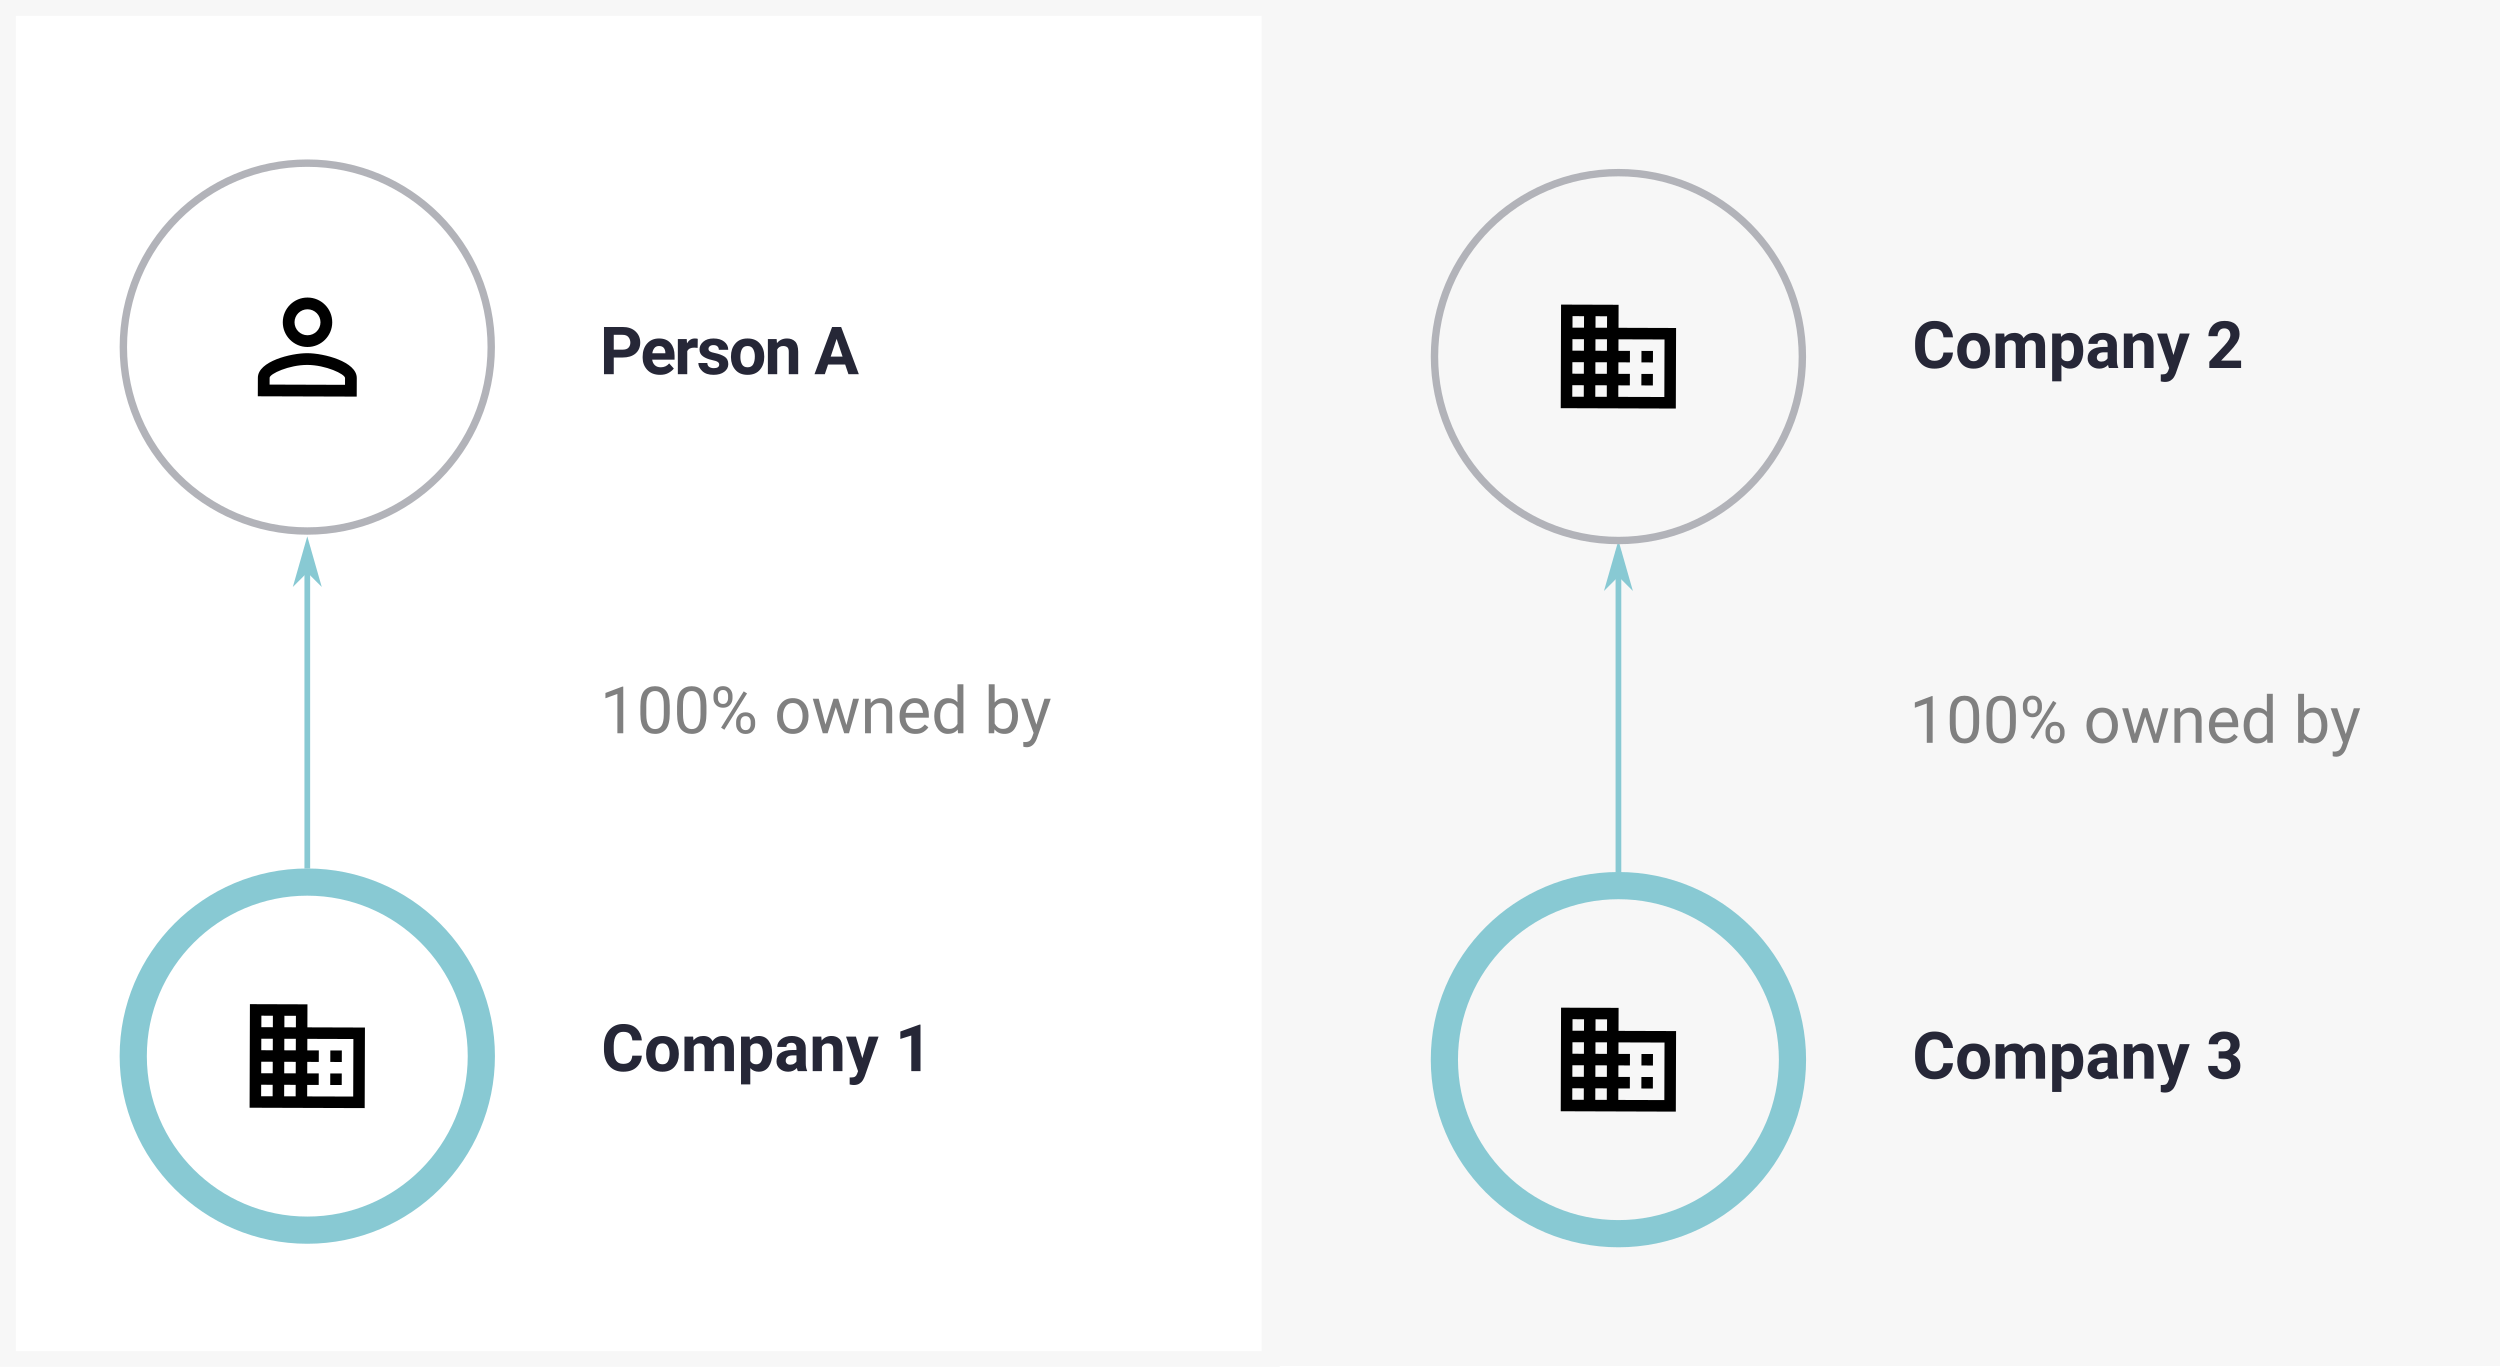
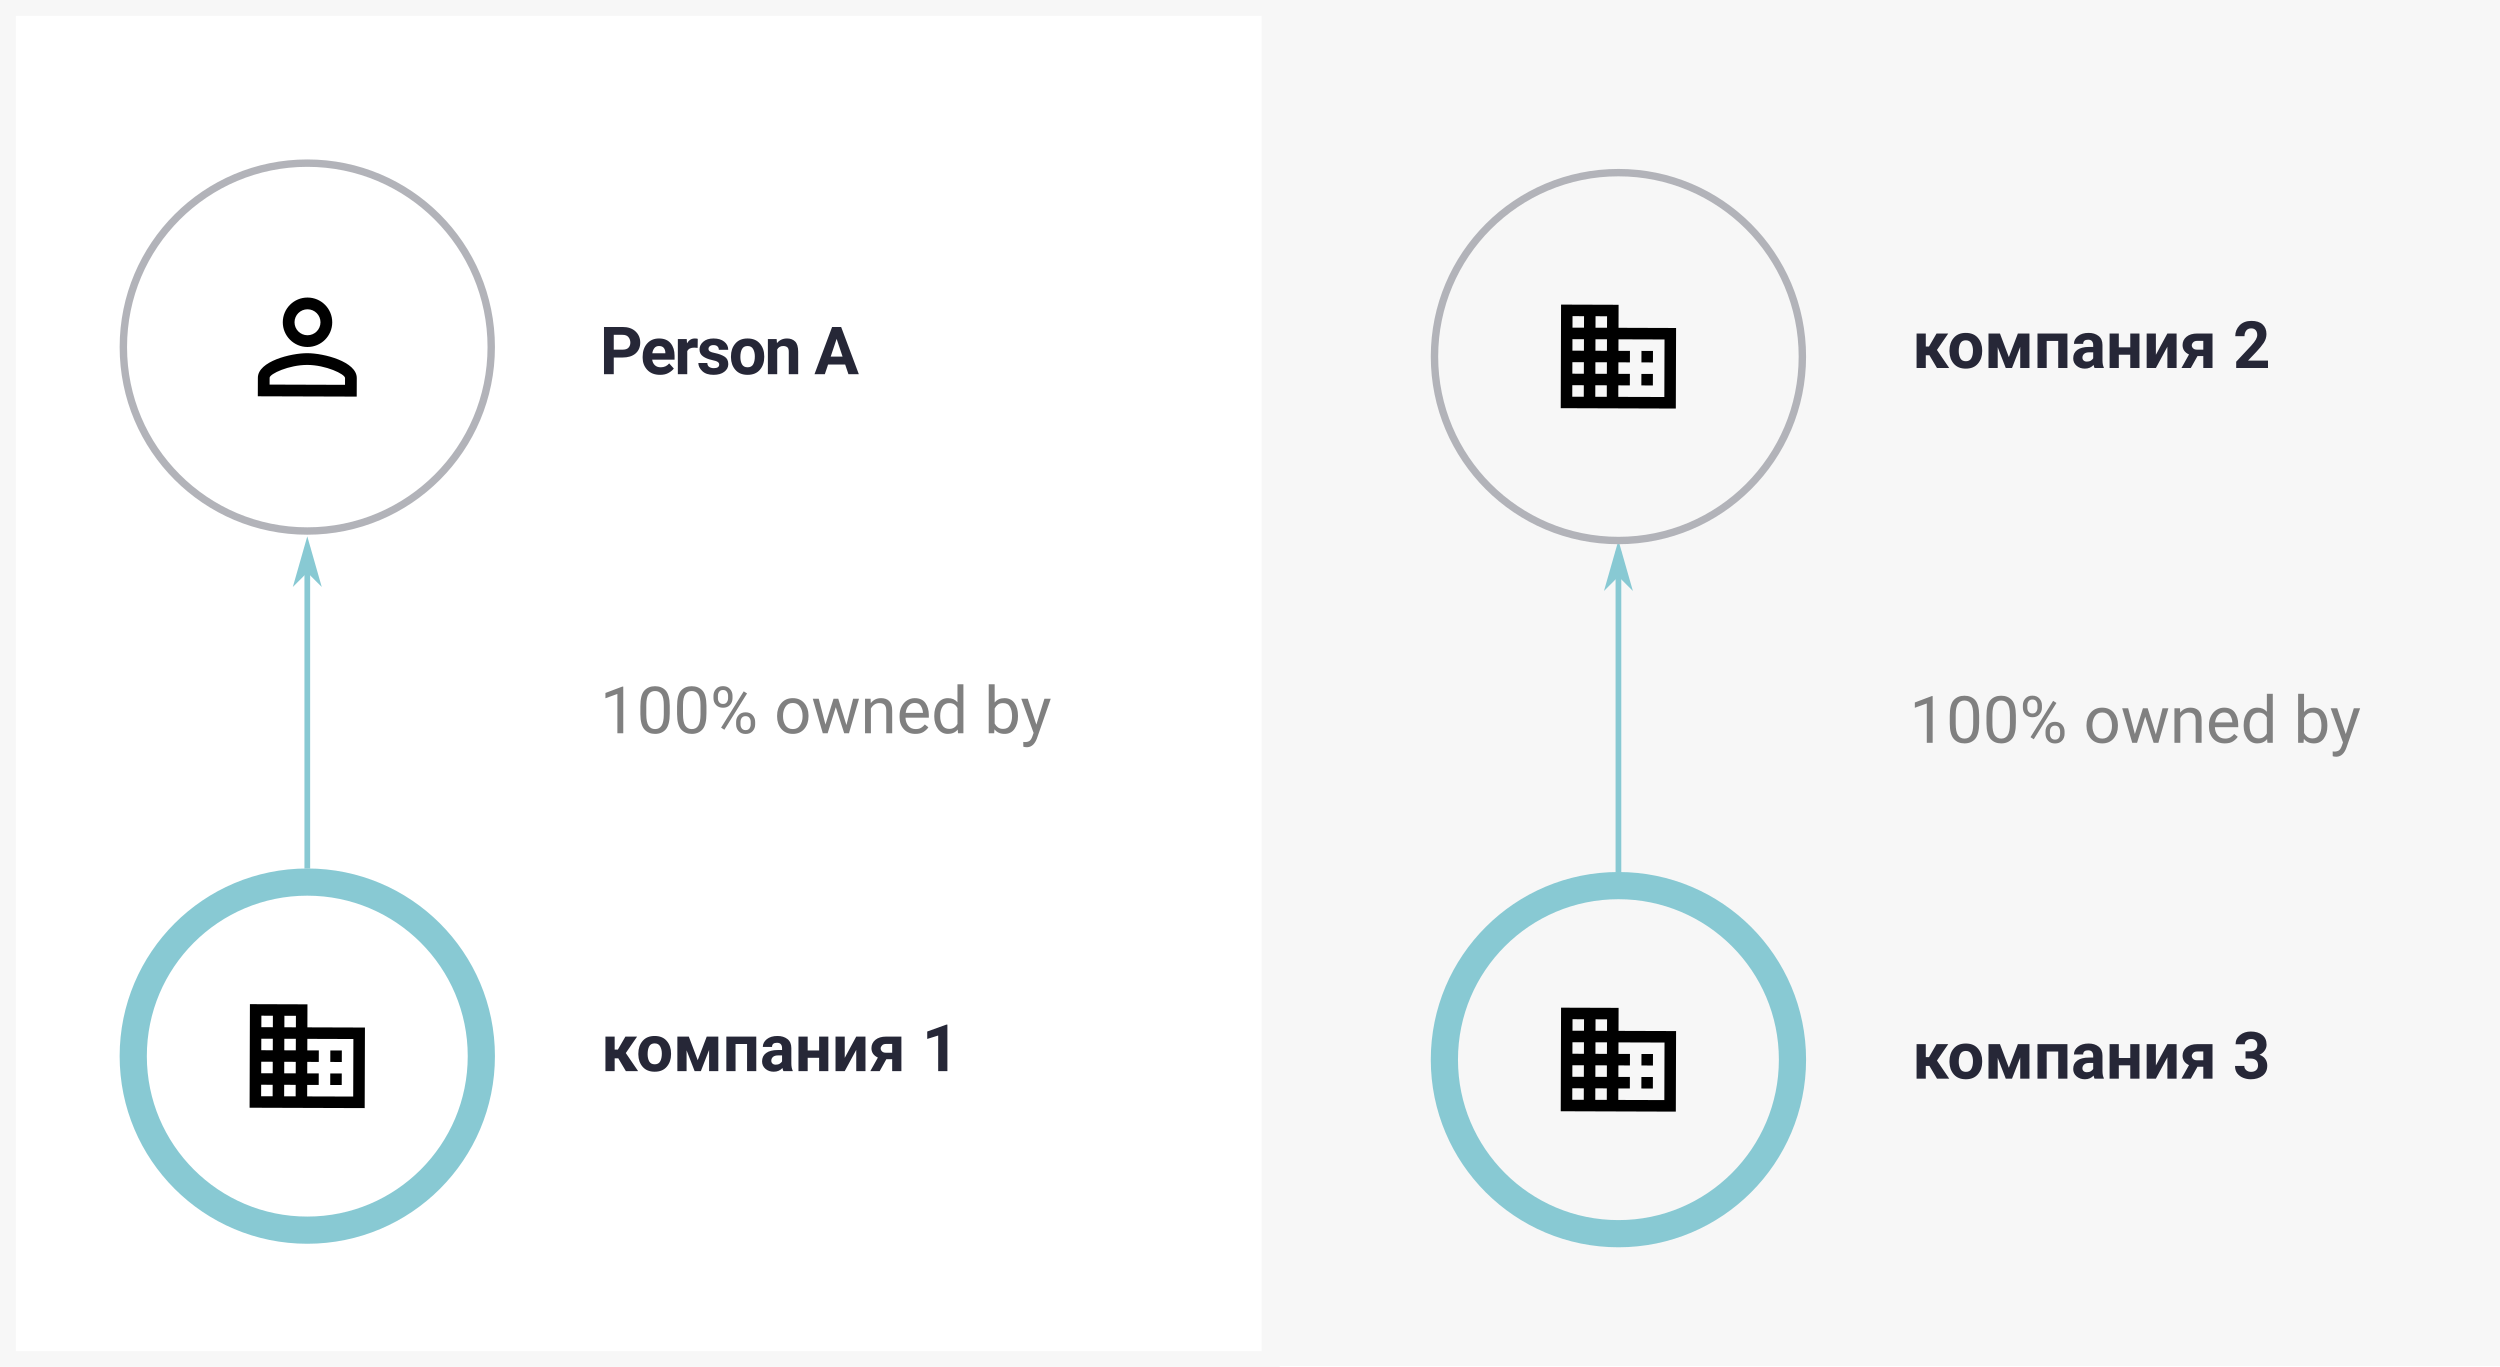
<svg xmlns="http://www.w3.org/2000/svg" id="Layer_1" data-name="Layer 1" viewBox="0 0 631.512 345.296" version="1.1" width="631.512" height="345.296">
  <defs id="defs3">
    <marker orient="auto" refY="0" refX="0" id="Arrow1Lend" style="overflow:visible">
      <path id="path4371" d="M 0,0 5,-5 -12.5,0 5,5 0,0 Z" style="fill:#00deb6;fill-opacity:1;fill-rule:evenodd;stroke:#00deb6;stroke-width:1pt;stroke-opacity:1" transform="matrix(-0.8,0,0,-0.8,-10,0)" />
    </marker>
    <marker orient="auto" refY="0" refX="0" id="Arrow1Mend" style="overflow:visible">
      <path id="path4377" d="M 0,0 5,-5 -12.5,0 5,5 0,0 Z" style="fill:#00deb6;fill-opacity:1;fill-rule:evenodd;stroke:#00deb6;stroke-width:1pt;stroke-opacity:1" transform="matrix(-0.4,0,0,-0.4,-4,0)" />
    </marker>
    <marker orient="auto" refY="0" refX="0" id="Arrow1Mstart" style="overflow:visible">
      <path id="path4374" d="M 0,0 5,-5 -12.5,0 5,5 0,0 Z" style="fill:#00deb6;fill-opacity:1;fill-rule:evenodd;stroke:#00deb6;stroke-width:1pt;stroke-opacity:1" transform="matrix(0.4,0,0,0.4,4,0)" />
    </marker>
    <style id="style5">.cls-1,.cls-10,.cls-11,.cls-7,.cls-8{fill:none;}.cls-1,.cls-11{stroke:#00deb6;}.cls-1,.cls-10,.cls-11,.cls-7{stroke-miterlimit:10;}.cls-2{fill:#00deb6;}.cls-3{font-size:16px;fill:#262737;}.cls-12,.cls-3{font-family:HKGrotesk-SemiBold, HK Grotesk;font-weight:700;}.cls-4{letter-spacing:-0.03em;}.cls-5{letter-spacing:-0.02em;}.cls-6{letter-spacing:0em;}.cls-7{stroke:#262737;}.cls-11,.cls-7{stroke-width:5px;}.cls-9{letter-spacing:-0.01em;}.cls-10{stroke:#e6e6e6;}.cls-12{font-size:12px;fill:gray;}.cls-13{letter-spacing:-0.03em;}.cls-14{letter-spacing:-0.01em;}.cls-15{letter-spacing:-0.02em;}.cls-16{letter-spacing:0em;}.cls-17{letter-spacing:0em;}.cls-18{letter-spacing:0em;}</style>
    <marker orient="auto" refY="0" refX="0" id="Arrow1Mstart-2" style="overflow:visible">
      <path id="path4374-0" d="M 0,0 5,-5 -12.5,0 5,5 0,0 Z" style="fill:#00deb6;fill-opacity:1;fill-rule:evenodd;stroke:#00deb6;stroke-width:1pt;stroke-opacity:1" transform="matrix(0.4,0,0,0.4,4,0)" />
    </marker>
    <clipPath id="p.1">
      <path style="clip-rule:evenodd" id="path3414" d="M 0,0 30,0 30,26 0,26 Z" />
    </clipPath>
    <clipPath id="p.2">
      <path style="clip-rule:evenodd" id="path3423" d="M 0,0 24,0 24,25 0,25 Z" />
    </clipPath>
    <clipPath id="p.1-3">
      <path style="clip-rule:evenodd" id="path3414-8" d="M 0,0 30,0 30,26 0,26 Z" />
    </clipPath>
    <clipPath id="p.1-3-9">
      <path style="clip-rule:evenodd" id="path3414-8-9" d="M 0,0 30,0 30,26 0,26 Z" />
    </clipPath>
    <clipPath id="p.1-6">
      <path style="clip-rule:evenodd" id="path3414-0" d="M 0,0 30,0 30,26 0,26 Z" />
    </clipPath>
    <marker orient="auto" refY="0" refX="0" id="Arrow1Mstart-2-2" style="overflow:visible">
      <path id="path4374-0-7" d="M 0,0 5,-5 -12.5,0 5,5 0,0 Z" style="fill:#88c9d3;fill-opacity:1;fill-rule:evenodd;stroke:#88c9d3;stroke-width:1pt;stroke-opacity:1" transform="matrix(0.4,0,0,0.4,4,0)" />
    </marker>
    <marker orient="auto" refY="0" refX="0" id="Arrow1Mstart-2-2-9" style="overflow:visible">
      <path id="path4374-0-7-0" d="M 0,0 5,-5 -12.5,0 5,5 0,0 Z" style="fill:#88c9d3;fill-opacity:1;fill-rule:evenodd;stroke:#88c9d3;stroke-width:1pt;stroke-opacity:1" transform="matrix(0.4,0,0,0.4,4,0)" />
    </marker>
    <style id="style4510">.cls-1{fill:none;}</style>
    <style id="style4530">.cls-1{fill:none;}</style>
    <style id="style4699">.cls-1{fill:none;}</style>
    <style id="style4802">.cls-1{fill:none;}</style>
    <style id="style4877">.cls-1{fill:none;}</style>
    <style id="style4950">.cls-1{fill:none;}</style>
    <style id="style5029">.cls-1{fill:none;}</style>
  </defs>
  <rect style="color:#000000;clip-rule:nonzero;display:inline;overflow:visible;visibility:visible;opacity:1;isolation:auto;mix-blend-mode:normal;color-interpolation:sRGB;color-interpolation-filters:linearRGB;solid-color:#000000;solid-opacity:1;fill:#f7f7f7;fill-opacity:1;fill-rule:nonzero;stroke:none;stroke-width:0.1;stroke-linecap:round;stroke-linejoin:miter;stroke-miterlimit:4;stroke-dasharray:none;stroke-dashoffset:0;stroke-opacity:0;color-rendering:auto;image-rendering:auto;shape-rendering:auto;text-rendering:auto;enable-background:accumulate" id="rect5767" width="312.814" height="345.073" x="318.698" y="0" />
  <path class="cls-2" d="M 38.173,33.783 Z" id="path11" style="fill:#00deb6;stroke:#f7f7f7;stroke-width:1;stroke-miterlimit:8.696;stroke-dasharray:none;stroke-opacity:1" />
  <text class="cls-3" id="text13" style="font-style:normal;font-variant:normal;font-weight:bold;font-stretch:normal;font-size:16.8px;line-height:125%;font-family:Roboto;-inkscape-font-specification:'Roboto, Bold';text-align:start;writing-mode:lr-tb;text-anchor:start;fill:#262737" x="151.509" y="94.533">
    <tspan class="cls-4" id="tspan15" style="font-style:normal;font-variant:normal;font-weight:bold;font-stretch:normal;font-size:16.8px;line-height:125%;font-family:Roboto;-inkscape-font-specification:'Roboto, Bold';text-align:start;letter-spacing:-0.03em;writing-mode:lr-tb;text-anchor:start">Person A</tspan>
  </text>
  <path d="m 38.173,33.783 0,0 m 0,0 0,0 m 0,0 z m 0,0 z" id="path27" style="stroke:#f7f7f7;stroke-width:1;stroke-miterlimit:8.696;stroke-dasharray:none;stroke-opacity:1" />
  <path class="cls-8" d="M 38.173,33.783 Z" id="path29" style="fill:none;stroke:#f7f7f7;stroke-width:1;stroke-miterlimit:8.696;stroke-dasharray:none;stroke-opacity:1" />
  <text class="cls-3" id="text31" style="font-style:normal;font-variant:normal;font-weight:bold;font-stretch:normal;font-size:16.5px;line-height:125%;font-family:Roboto;-inkscape-font-specification:'Roboto, Bold';text-align:start;writing-mode:lr-tb;text-anchor:start;fill:#262737" x="138.675" y="270.565">
-     <tspan x="151.875" y="270.565" id="tspan35" style="font-style:normal;font-variant:normal;font-weight:bold;font-stretch:normal;font-size:16.5px;line-height:125%;font-family:Roboto;-inkscape-font-specification:'Roboto, Bold';text-align:start;writing-mode:lr-tb;text-anchor:start">Company 1</tspan>
+     <tspan x="151.875" y="270.565" id="tspan35" style="font-style:normal;font-variant:normal;font-weight:bold;font-stretch:normal;font-size:16.5px;line-height:125%;font-family:Roboto;-inkscape-font-specification:'Roboto, Bold';text-align:start;writing-mode:lr-tb;text-anchor:start">компания 1</tspan>
  </text>
  <path class="cls-8" d="M 38.173,33.783 Z" id="path41" style="fill:none;stroke:#f7f7f7;stroke-width:1;stroke-miterlimit:8.696;stroke-dasharray:none;stroke-opacity:1" />
  <path d="m 38.173,33.783 z m 0,0 z m 0,0 z m 0,0 z m 0,0 z m 0,0 z m 0,0 z m 0,0 z m 0,0 z m 0,0 z m 0,0 z m 0,0 z" id="path43" style="stroke:#f7f7f7;stroke-width:1;stroke-miterlimit:8.696;stroke-dasharray:none;stroke-opacity:1" />
  <path class="cls-10" d="m 38.173,33.783 0,0" id="path45" style="fill:none;stroke:#f7f7f7;stroke-width:1;stroke-miterlimit:8.696;stroke-dasharray:none;stroke-opacity:1" />
  <path class="cls-10" d="m 38.173,33.783 0,0" id="path47" style="fill:none;stroke:#f7f7f7;stroke-width:1;stroke-miterlimit:8.696;stroke-dasharray:none;stroke-opacity:1" />
  <path class="cls-10" d="m 38.173,33.783 0,0" id="path49" style="fill:none;stroke:#f7f7f7;stroke-width:1;stroke-miterlimit:8.696;stroke-dasharray:none;stroke-opacity:1" />
  <path class="cls-10" d="m 38.173,33.783 0,0" id="path51" style="fill:none;stroke:#f7f7f7;stroke-width:1;stroke-miterlimit:8.696;stroke-dasharray:none;stroke-opacity:1" />
  <path class="cls-10" d="m 38.173,33.783 0,0" id="path53" style="fill:none;stroke:#f7f7f7;stroke-width:1;stroke-miterlimit:8.696;stroke-dasharray:none;stroke-opacity:1" />
  <path class="cls-10" d="m 38.173,33.783 0,0" id="path55" style="fill:none;stroke:#f7f7f7;stroke-width:1;stroke-miterlimit:8.696;stroke-dasharray:none;stroke-opacity:1" />
  <path class="cls-10" d="m 38.173,33.783 0,0" id="path57" style="fill:none;stroke:#f7f7f7;stroke-width:1;stroke-miterlimit:8.696;stroke-dasharray:none;stroke-opacity:1" />
  <path class="cls-10" d="m 38.173,33.783 0,0" id="path59" style="fill:none;stroke:#f7f7f7;stroke-width:1;stroke-miterlimit:8.696;stroke-dasharray:none;stroke-opacity:1" />
  <path class="cls-10" d="m 38.173,33.783 0,0" id="path61" style="fill:none;stroke:#f7f7f7;stroke-width:1;stroke-miterlimit:8.696;stroke-dasharray:none;stroke-opacity:1" />
  <path class="cls-10" d="m 38.173,33.783 0,0" id="path63" style="fill:none;stroke:#f7f7f7;stroke-width:1;stroke-miterlimit:8.696;stroke-dasharray:none;stroke-opacity:1" />
  <path class="cls-10" d="m 38.173,33.783 0,0" id="path65" style="fill:none;stroke:#f7f7f7;stroke-width:1;stroke-miterlimit:8.696;stroke-dasharray:none;stroke-opacity:1" />
  <path class="cls-10" d="m 38.173,33.783 0,0" id="path67" style="fill:none;stroke:#f7f7f7;stroke-width:1;stroke-miterlimit:8.696;stroke-dasharray:none;stroke-opacity:1" />
  <path class="cls-10" d="m 38.173,33.783 0,0" id="path69" style="fill:none;stroke:#f7f7f7;stroke-width:1;stroke-miterlimit:8.696;stroke-dasharray:none;stroke-opacity:1" />
  <path class="cls-10" d="m 38.173,33.783 0,0" id="path71" style="fill:none;stroke:#f7f7f7;stroke-width:1;stroke-miterlimit:8.696;stroke-dasharray:none;stroke-opacity:1" />
  <path class="cls-10" d="m 38.173,33.783 0,0" id="path73" style="fill:none;stroke:#f7f7f7;stroke-width:1;stroke-miterlimit:8.696;stroke-dasharray:none;stroke-opacity:1" />
  <path class="cls-10" d="m 38.173,33.783 0,0" id="path75" style="fill:none;stroke:#f7f7f7;stroke-width:1;stroke-miterlimit:8.696;stroke-dasharray:none;stroke-opacity:1" />
  <path class="cls-10" d="m 38.173,33.783 0,0" id="path77" style="fill:none;stroke:#f7f7f7;stroke-width:1;stroke-miterlimit:8.696;stroke-dasharray:none;stroke-opacity:1" />
  <path class="cls-11" d="m 38.173,33.783 0,0" id="path79" style="fill:none;stroke:#f7f7f7;stroke-width:1;stroke-miterlimit:8.696;stroke-dasharray:none;stroke-opacity:1" />
  <path class="cls-11" d="m 38.173,33.783 0,0" id="path85" style="fill:none;stroke:#f7f7f7;stroke-width:1;stroke-miterlimit:8.696;stroke-dasharray:none;stroke-opacity:1" />
  <path class="cls-11" d="m 38.173,33.783 0,0" id="path87" style="fill:none;stroke:#f7f7f7;stroke-width:1;stroke-miterlimit:8.696;stroke-dasharray:none;stroke-opacity:1" />
  <path class="cls-11" d="m 38.173,33.783 0,0" id="path89" style="fill:none;stroke:#f7f7f7;stroke-width:1;stroke-miterlimit:8.696;stroke-dasharray:none;stroke-opacity:1" />
  <path class="cls-11" d="m 38.173,33.783 0,0" id="path91" style="fill:none;stroke:#f7f7f7;stroke-width:1;stroke-miterlimit:8.696;stroke-dasharray:none;stroke-opacity:1" />
  <path class="cls-11" d="m 38.173,33.783 0,0" id="path93" style="fill:none;stroke:#f7f7f7;stroke-width:1;stroke-miterlimit:8.696;stroke-dasharray:none;stroke-opacity:1" />
  <path class="cls-11" d="m 38.173,33.783 0,0" id="path95" style="fill:none;stroke:#f7f7f7;stroke-width:1;stroke-miterlimit:8.696;stroke-dasharray:none;stroke-opacity:1" />
  <path class="cls-10" d="m 38.173,33.783 0,0" id="path97" style="fill:none;stroke:#f7f7f7;stroke-width:1;stroke-miterlimit:8.696;stroke-dasharray:none;stroke-opacity:1" />
  <path class="cls-10" d="m 38.173,33.783 0,0" id="path99" style="fill:none;stroke:#f7f7f7;stroke-width:1;stroke-miterlimit:8.696;stroke-dasharray:none;stroke-opacity:1" />
  <path class="cls-10" d="m 38.173,33.783 0,0" id="path101" style="fill:none;stroke:#f7f7f7;stroke-width:1;stroke-miterlimit:8.696;stroke-dasharray:none;stroke-opacity:1" />
  <path class="cls-10" d="m 38.173,33.783 0,0" id="path103" style="fill:none;stroke:#f7f7f7;stroke-width:1;stroke-miterlimit:8.696;stroke-dasharray:none;stroke-opacity:1" />
  <path class="cls-10" d="m 38.173,33.783 0,0" id="path105" style="fill:none;stroke:#f7f7f7;stroke-width:1;stroke-miterlimit:8.696;stroke-dasharray:none;stroke-opacity:1" />
  <path class="cls-10" d="m 38.173,33.783 0,0" id="path107" style="fill:none;stroke:#f7f7f7;stroke-width:1;stroke-miterlimit:8.696;stroke-dasharray:none;stroke-opacity:1" />
  <path class="cls-10" d="m 38.173,33.783 0,0" id="path109" style="fill:none;stroke:#f7f7f7;stroke-width:1;stroke-miterlimit:8.696;stroke-dasharray:none;stroke-opacity:1" />
  <path class="cls-10" d="m 38.173,33.783 0,0" id="path111" style="fill:none;stroke:#f7f7f7;stroke-width:1;stroke-miterlimit:8.696;stroke-dasharray:none;stroke-opacity:1" />
  <path class="cls-10" d="m 38.173,33.783 0,0" id="path113" style="fill:none;stroke:#f7f7f7;stroke-width:1;stroke-miterlimit:8.696;stroke-dasharray:none;stroke-opacity:1" />
  <path class="cls-10" d="m 38.173,33.783 0,0" id="path115" style="fill:none;stroke:#f7f7f7;stroke-width:1;stroke-miterlimit:8.696;stroke-dasharray:none;stroke-opacity:1" />
  <path class="cls-10" d="m 38.173,33.783 0,0" id="path117" style="fill:none;stroke:#f7f7f7;stroke-width:1;stroke-miterlimit:8.696;stroke-dasharray:none;stroke-opacity:1" />
  <path class="cls-10" d="m 38.173,33.783 0,0" id="path119" style="fill:none;stroke:#f7f7f7;stroke-width:1;stroke-miterlimit:8.696;stroke-dasharray:none;stroke-opacity:1" />
  <text class="cls-12" id="text143" style="font-style:normal;font-variant:normal;font-weight:normal;font-stretch:normal;font-size:16.5px;line-height:125%;font-family:Roboto;-inkscape-font-specification:'Roboto, Normal';text-align:start;writing-mode:lr-tb;text-anchor:start;fill:#808080" x="151.561" y="185.231">100% owned by</text>
  <path class="cls-2" d="M 38.173,33.783 Z" id="path171" style="fill:#00deb6;stroke:#f7f7f7;stroke-width:1;stroke-miterlimit:8.696;stroke-dasharray:none;stroke-opacity:1" />
  <path class="cls-2" d="M 38.173,33.783 Z" id="path197" style="fill:#00deb6;stroke:#f7f7f7;stroke-width:1;stroke-miterlimit:8.696;stroke-dasharray:none;stroke-opacity:1" />
  <path class="cls-8" d="M 38.173,33.783 Z" id="path211" style="fill:none;stroke:#f7f7f7;stroke-width:1;stroke-miterlimit:8.696;stroke-dasharray:none;stroke-opacity:1" />
  <path d="m 38.173,33.783 z m 0,0 z m 0,0 z m 0,0 z m 0,0 z m 0,0 z m 0,0 z m 0,0 z m 0,0 z m 0,0 z m 0,0 z m 0,0 z" id="path213" style="stroke:#f7f7f7;stroke-width:1;stroke-miterlimit:8.696;stroke-dasharray:none;stroke-opacity:1" />
  <circle class="cls-11" cx="77.623" cy="266.782" r="43.965" id="circle209-2" style="fill:none;stroke:#88c9d3;stroke-width:6.87px;stroke-miterlimit:10;stroke-opacity:1" />
  <circle class="cls-7" cx="77.623" cy="87.673" id="ellipse25-6" style="fill:none;stroke:#b2b3b9;stroke-width:1.87;stroke-miterlimit:10;stroke-dasharray:none;stroke-opacity:1" r="46.465" />
  <text class="cls-3" id="text31-6" style="font-style:normal;font-variant:normal;font-weight:bold;font-stretch:normal;font-size:16.5px;line-height:125%;font-family:Roboto;-inkscape-font-specification:'Roboto, Bold';text-align:start;writing-mode:lr-tb;text-anchor:start;fill:#262737" x="469.875" y="92.965">
-     <tspan x="483.075" y="92.965" id="tspan35-1" style="font-style:normal;font-variant:normal;font-weight:bold;font-stretch:normal;font-size:16.5px;line-height:125%;font-family:Roboto;-inkscape-font-specification:'Roboto, Bold';text-align:start;writing-mode:lr-tb;text-anchor:start">Company 2</tspan>
+     <tspan x="483.075" y="92.965" id="tspan35-1" style="font-style:normal;font-variant:normal;font-weight:bold;font-stretch:normal;font-size:16.5px;line-height:125%;font-family:Roboto;-inkscape-font-specification:'Roboto, Bold';text-align:start;writing-mode:lr-tb;text-anchor:start">компания 2</tspan>
  </text>
  <text class="cls-12" id="text173-3" style="font-style:normal;font-variant:normal;font-weight:normal;font-stretch:normal;font-size:16.5px;line-height:125%;font-family:Roboto;-inkscape-font-specification:'Roboto, Normal';text-align:start;writing-mode:lr-tb;text-anchor:start;fill:#808080" x="482.326" y="187.631">
    <tspan class="cls-17" id="tspan175-2" style="font-style:normal;font-variant:normal;font-weight:normal;font-stretch:normal;font-size:16.5px;line-height:125%;font-family:Roboto;-inkscape-font-specification:'Roboto, Normal';text-align:start;letter-spacing:0em;writing-mode:lr-tb;text-anchor:start">100% owned by</tspan>
  </text>
  <text class="cls-3" id="text199-1" style="font-style:normal;font-variant:normal;font-weight:bold;font-stretch:normal;font-size:16.5px;line-height:125%;font-family:Roboto;-inkscape-font-specification:'Roboto, Bold';text-align:start;writing-mode:lr-tb;text-anchor:start;fill:#262737" x="469.875" y="272.473">
-     <tspan x="483.075" y="272.473" id="tspan203-5" style="font-style:normal;font-variant:normal;font-weight:bold;font-stretch:normal;font-size:16.5px;line-height:125%;font-family:Roboto;-inkscape-font-specification:'Roboto, Bold';text-align:start;writing-mode:lr-tb;text-anchor:start">Company 3</tspan>
+     <tspan x="483.075" y="272.473" id="tspan203-5" style="font-style:normal;font-variant:normal;font-weight:bold;font-stretch:normal;font-size:16.5px;line-height:125%;font-family:Roboto;-inkscape-font-specification:'Roboto, Bold';text-align:start;writing-mode:lr-tb;text-anchor:start">компания 3</tspan>
  </text>
  <path style="fill:none;fill-rule:evenodd;stroke:#88c9d3;stroke-width:1.44;stroke-linecap:butt;stroke-linejoin:miter;stroke-miterlimit:4;stroke-dasharray:none;stroke-opacity:1;marker-start:url(#Arrow1Mstart-2-2)" d="m 408.823,139.332 0,81.09 0,0" id="path12354-2-9" />
  <circle class="cls-11" cx="408.823" cy="267.673" r="43.965" id="circle209-2-9" style="fill:none;stroke:#88c9d3;stroke-width:6.87px;stroke-miterlimit:10;stroke-opacity:1" />
  <circle class="cls-7" cx="408.823" cy="90.073" id="ellipse25-6-0-4" style="fill:none;stroke:#b2b3b9;stroke-width:1.87;stroke-miterlimit:10;stroke-dasharray:none;stroke-opacity:1" r="46.465" />
  <path style="fill:none;fill-rule:evenodd;stroke:#88c9d3;stroke-width:1.44;stroke-linecap:butt;stroke-linejoin:miter;stroke-miterlimit:4;stroke-dasharray:none;stroke-opacity:1;marker-start:url(#Arrow1Mstart-2-2-9)" d="m 77.623,138.317 0,81.09 0,0" id="path12354-2-9-9" />
  <g id="g4523" transform="matrix(0.8142565,0,0,0.8142565,57.26702,246.4256)">
    <path id="path4516" d="M 25.029,16.074 25.052,8.933 7.2,8.875 7.1,41.009 42.805,41.125 42.886,16.132 Z m -10.781,21.388 -3.57,-0.012 0.011,-3.57 3.571,0.012 z m 0.023,-7.141 -3.57,-0.012 0.011,-3.57 3.571,0.012 z m 0.023,-7.141 -3.57,-0.012 0.011,-3.57 3.571,0.012 z m 0.023,-7.141 -3.57,-0.012 0.011,-3.57 3.571,0.012 z m 7.072,21.446 -3.57,-0.011 0.011,-3.574 3.571,0.012 z m 0.023,-7.141 -3.57,-0.011 0.011,-3.571 3.571,0.012 z m 0.023,-7.141 -3.57,-0.011 0.011,-3.571 3.571,0.012 z m 0.023,-7.141 -3.57,-0.011 0.012,-3.571 3.571,0.012 z M 39.242,37.543 24.96,37.5 l 0.011,-3.571 3.571,0.012 0.011,-3.571 -3.57,-0.011 0.011,-3.571 3.571,0.012 0.011,-3.571 -3.57,-0.011 0.011,-3.571 14.282,0.047 z m -3.525,-14.294 -3.57,-0.011 -0.012,3.57 3.571,0.012 z m -0.023,7.141 -3.57,-0.011 -0.012,3.57 3.571,0.012 z" />
  </g>
  <g id="g4523-2" transform="matrix(0.8142565,0,0,0.8142565,388.467,247.3166)">
    <path id="path4516-6" d="M 25.029,16.074 25.052,8.933 7.2,8.875 7.1,41.009 42.805,41.125 42.886,16.132 Z m -10.781,21.388 -3.57,-0.012 0.011,-3.57 3.571,0.012 z m 0.023,-7.141 -3.57,-0.012 0.011,-3.57 3.571,0.012 z m 0.023,-7.141 -3.57,-0.012 0.011,-3.57 3.571,0.012 z m 0.023,-7.141 -3.57,-0.012 0.011,-3.57 3.571,0.012 z m 7.072,21.446 -3.57,-0.011 0.011,-3.574 3.571,0.012 z m 0.023,-7.141 -3.57,-0.011 0.011,-3.571 3.571,0.012 z m 0.023,-7.141 -3.57,-0.011 0.011,-3.571 3.571,0.012 z m 0.023,-7.141 -3.57,-0.011 0.012,-3.571 3.571,0.012 z M 39.242,37.543 24.96,37.5 l 0.011,-3.571 3.571,0.012 0.011,-3.571 -3.57,-0.011 0.011,-3.571 3.571,0.012 0.011,-3.571 -3.57,-0.011 0.011,-3.571 14.282,0.047 z m -3.525,-14.294 -3.57,-0.011 -0.012,3.57 3.571,0.012 z m -0.023,7.141 -3.57,-0.011 -0.012,3.57 3.571,0.012 z" />
  </g>
  <g id="g4523-2-7" transform="matrix(0.8142565,0,0,0.8142565,388.467,69.71658)">
    <path id="path4516-6-7" d="M 25.029,16.074 25.052,8.933 7.2,8.875 7.1,41.009 42.805,41.125 42.886,16.132 Z m -10.781,21.388 -3.57,-0.012 0.011,-3.57 3.571,0.012 z m 0.023,-7.141 -3.57,-0.012 0.011,-3.57 3.571,0.012 z m 0.023,-7.141 -3.57,-0.012 0.011,-3.57 3.571,0.012 z m 0.023,-7.141 -3.57,-0.012 0.011,-3.57 3.571,0.012 z m 7.072,21.446 -3.57,-0.011 0.011,-3.574 3.571,0.012 z m 0.023,-7.141 -3.57,-0.011 0.011,-3.571 3.571,0.012 z m 0.023,-7.141 -3.57,-0.011 0.011,-3.571 3.571,0.012 z m 0.023,-7.141 -3.57,-0.011 0.012,-3.571 3.571,0.012 z M 39.242,37.543 24.96,37.5 l 0.011,-3.571 3.571,0.012 0.011,-3.571 -3.57,-0.011 0.011,-3.571 3.571,0.012 0.011,-3.571 -3.57,-0.011 0.011,-3.571 14.282,0.047 z m -3.525,-14.294 -3.57,-0.011 -0.012,3.57 3.571,0.012 z m -0.023,7.141 -3.57,-0.011 -0.012,3.57 3.571,0.012 z" />
  </g>
  <g id="g5753" transform="matrix(0.7970916,0,0,0.7970916,213.2783,133.7895)">
    <path id="path5743" d="m -170.105,-69.831 a 4.114,4.114 0 1 1 -4.128,4.1 4.113,4.113 0 0 1 4.128,-4.1 m -0.057,17.631 c 5.818,0.019 11.94,2.9 11.936,4.153 l -0.007,2.155 -23.9,-0.078 0.007,-2.155 c 0,-1.253 6.145,-4.094 11.964,-4.075 m 0.069,-21.353 a 7.836,7.836 0 1 0 7.811,7.861 7.834,7.834 0 0 0 -7.811,-7.861 z m -0.057,17.631 c -5.231,-0.017 -15.681,2.574 -15.7,7.785 l -0.019,5.877 31.344,0.1 0.02,-5.877 c 0.018,-5.209 -10.415,-7.868 -15.645,-7.885 z" />
  </g>
  <rect style="color:#000000;clip-rule:nonzero;display:inline;overflow:visible;visibility:visible;opacity:1;isolation:auto;mix-blend-mode:normal;color-interpolation:sRGB;color-interpolation-filters:linearRGB;solid-color:#000000;solid-opacity:1;fill:none;fill-opacity:1;fill-rule:nonzero;stroke:#f7f7f7;stroke-width:4;stroke-linecap:round;stroke-linejoin:miter;stroke-miterlimit:8.696;stroke-dasharray:none;stroke-dashoffset:0;stroke-opacity:1;color-rendering:auto;image-rendering:auto;shape-rendering:auto;text-rendering:auto;enable-background:accumulate" id="rect5767-2" width="319.248" height="341.296" x="2" y="2" />
</svg>
